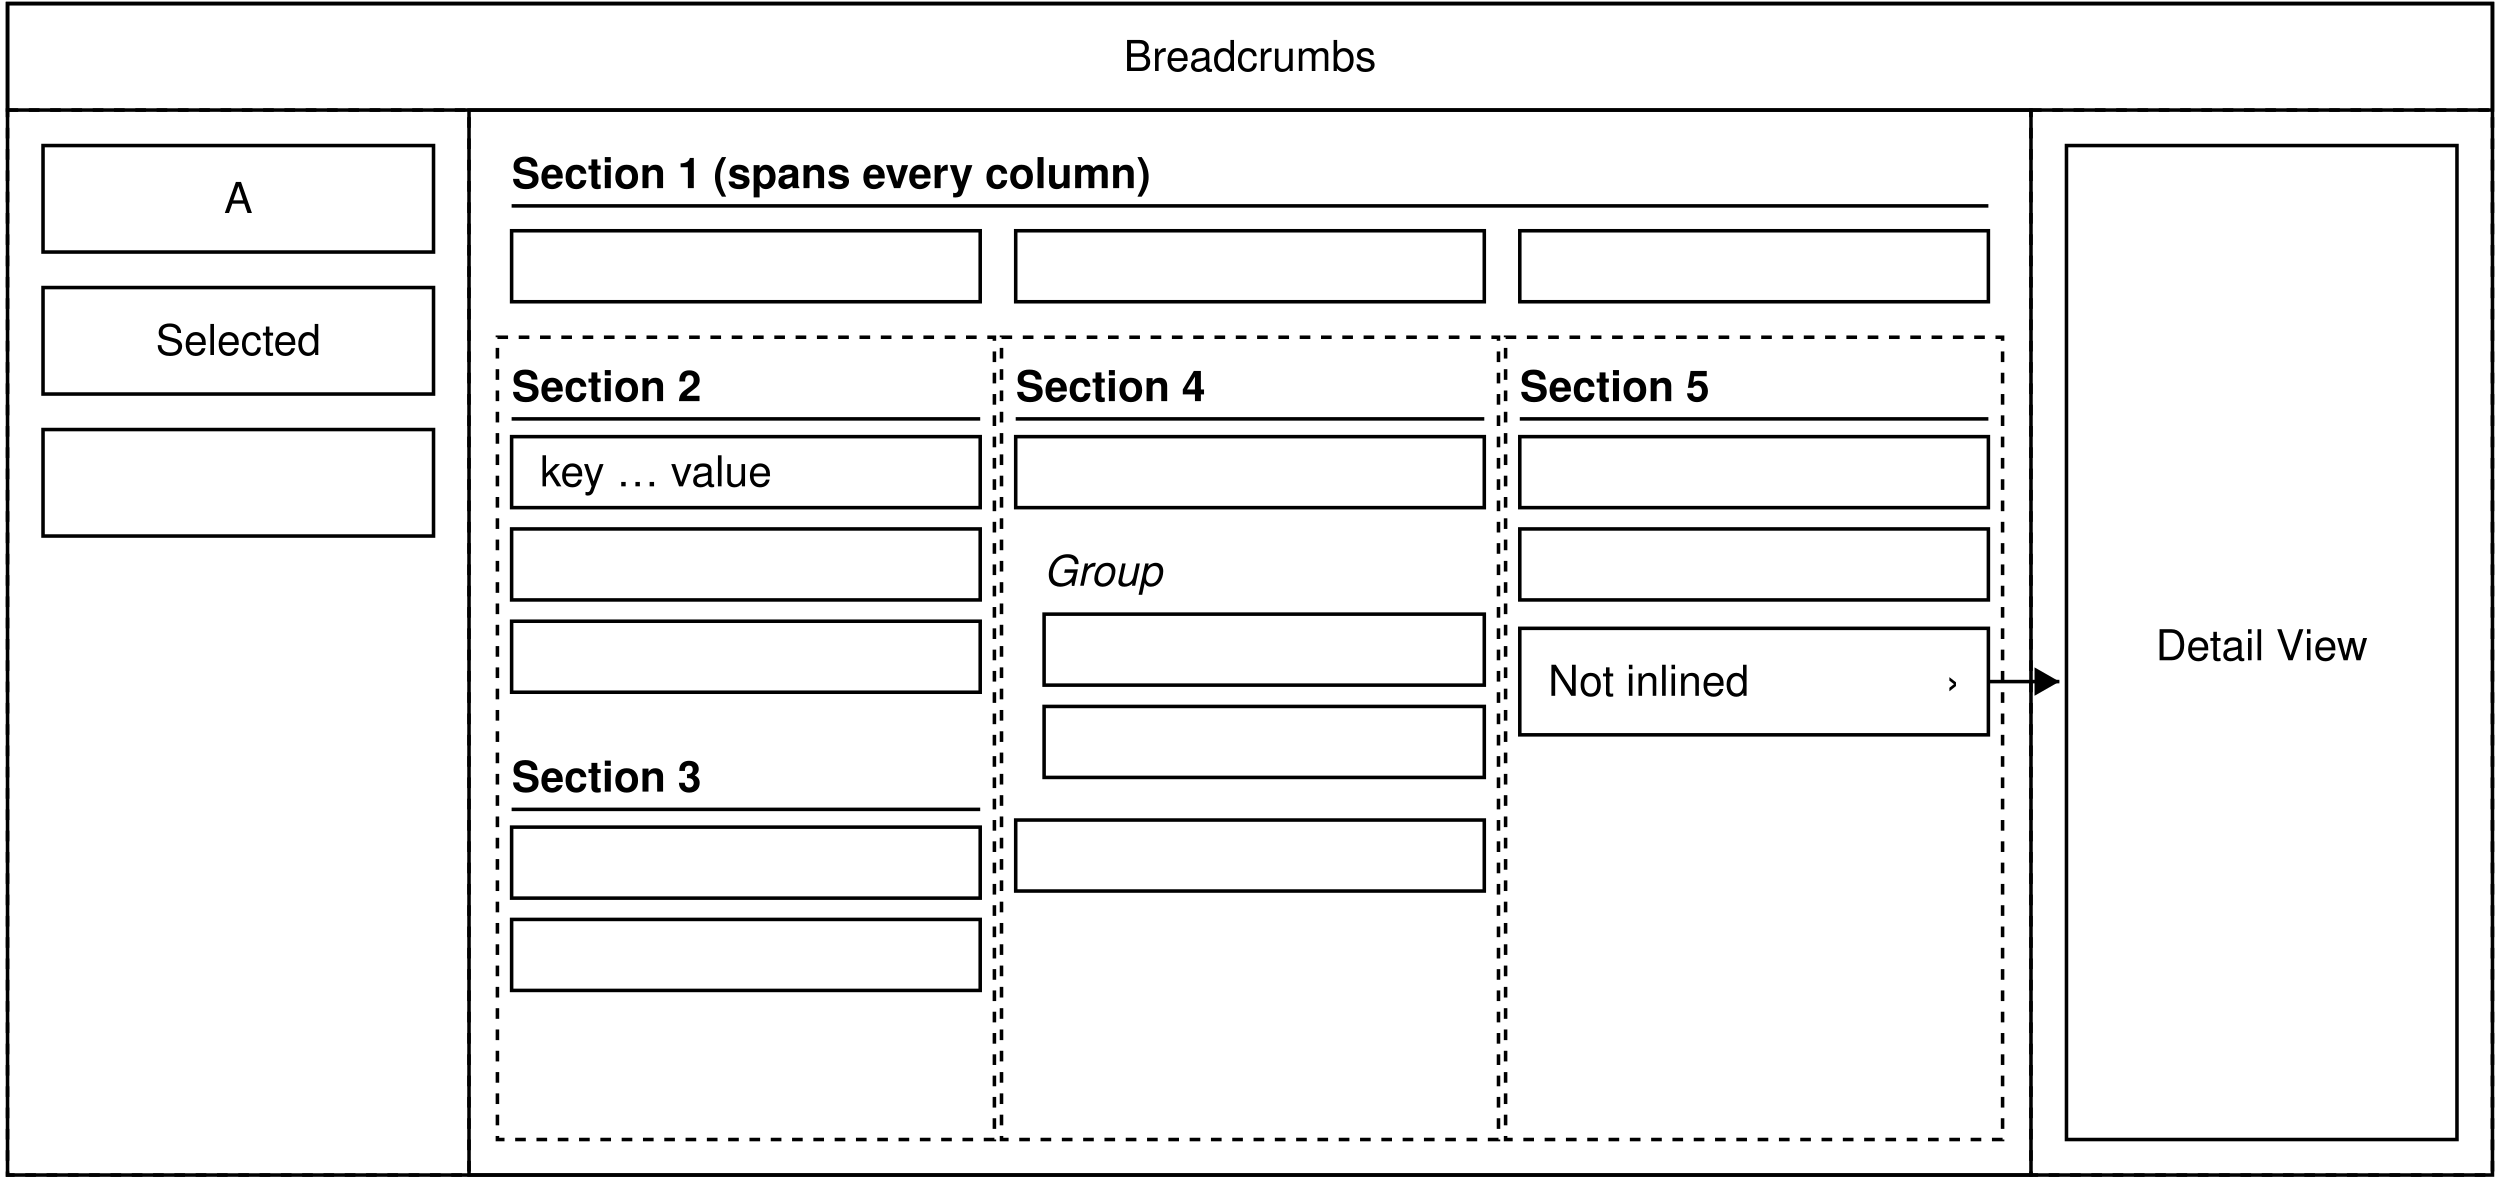
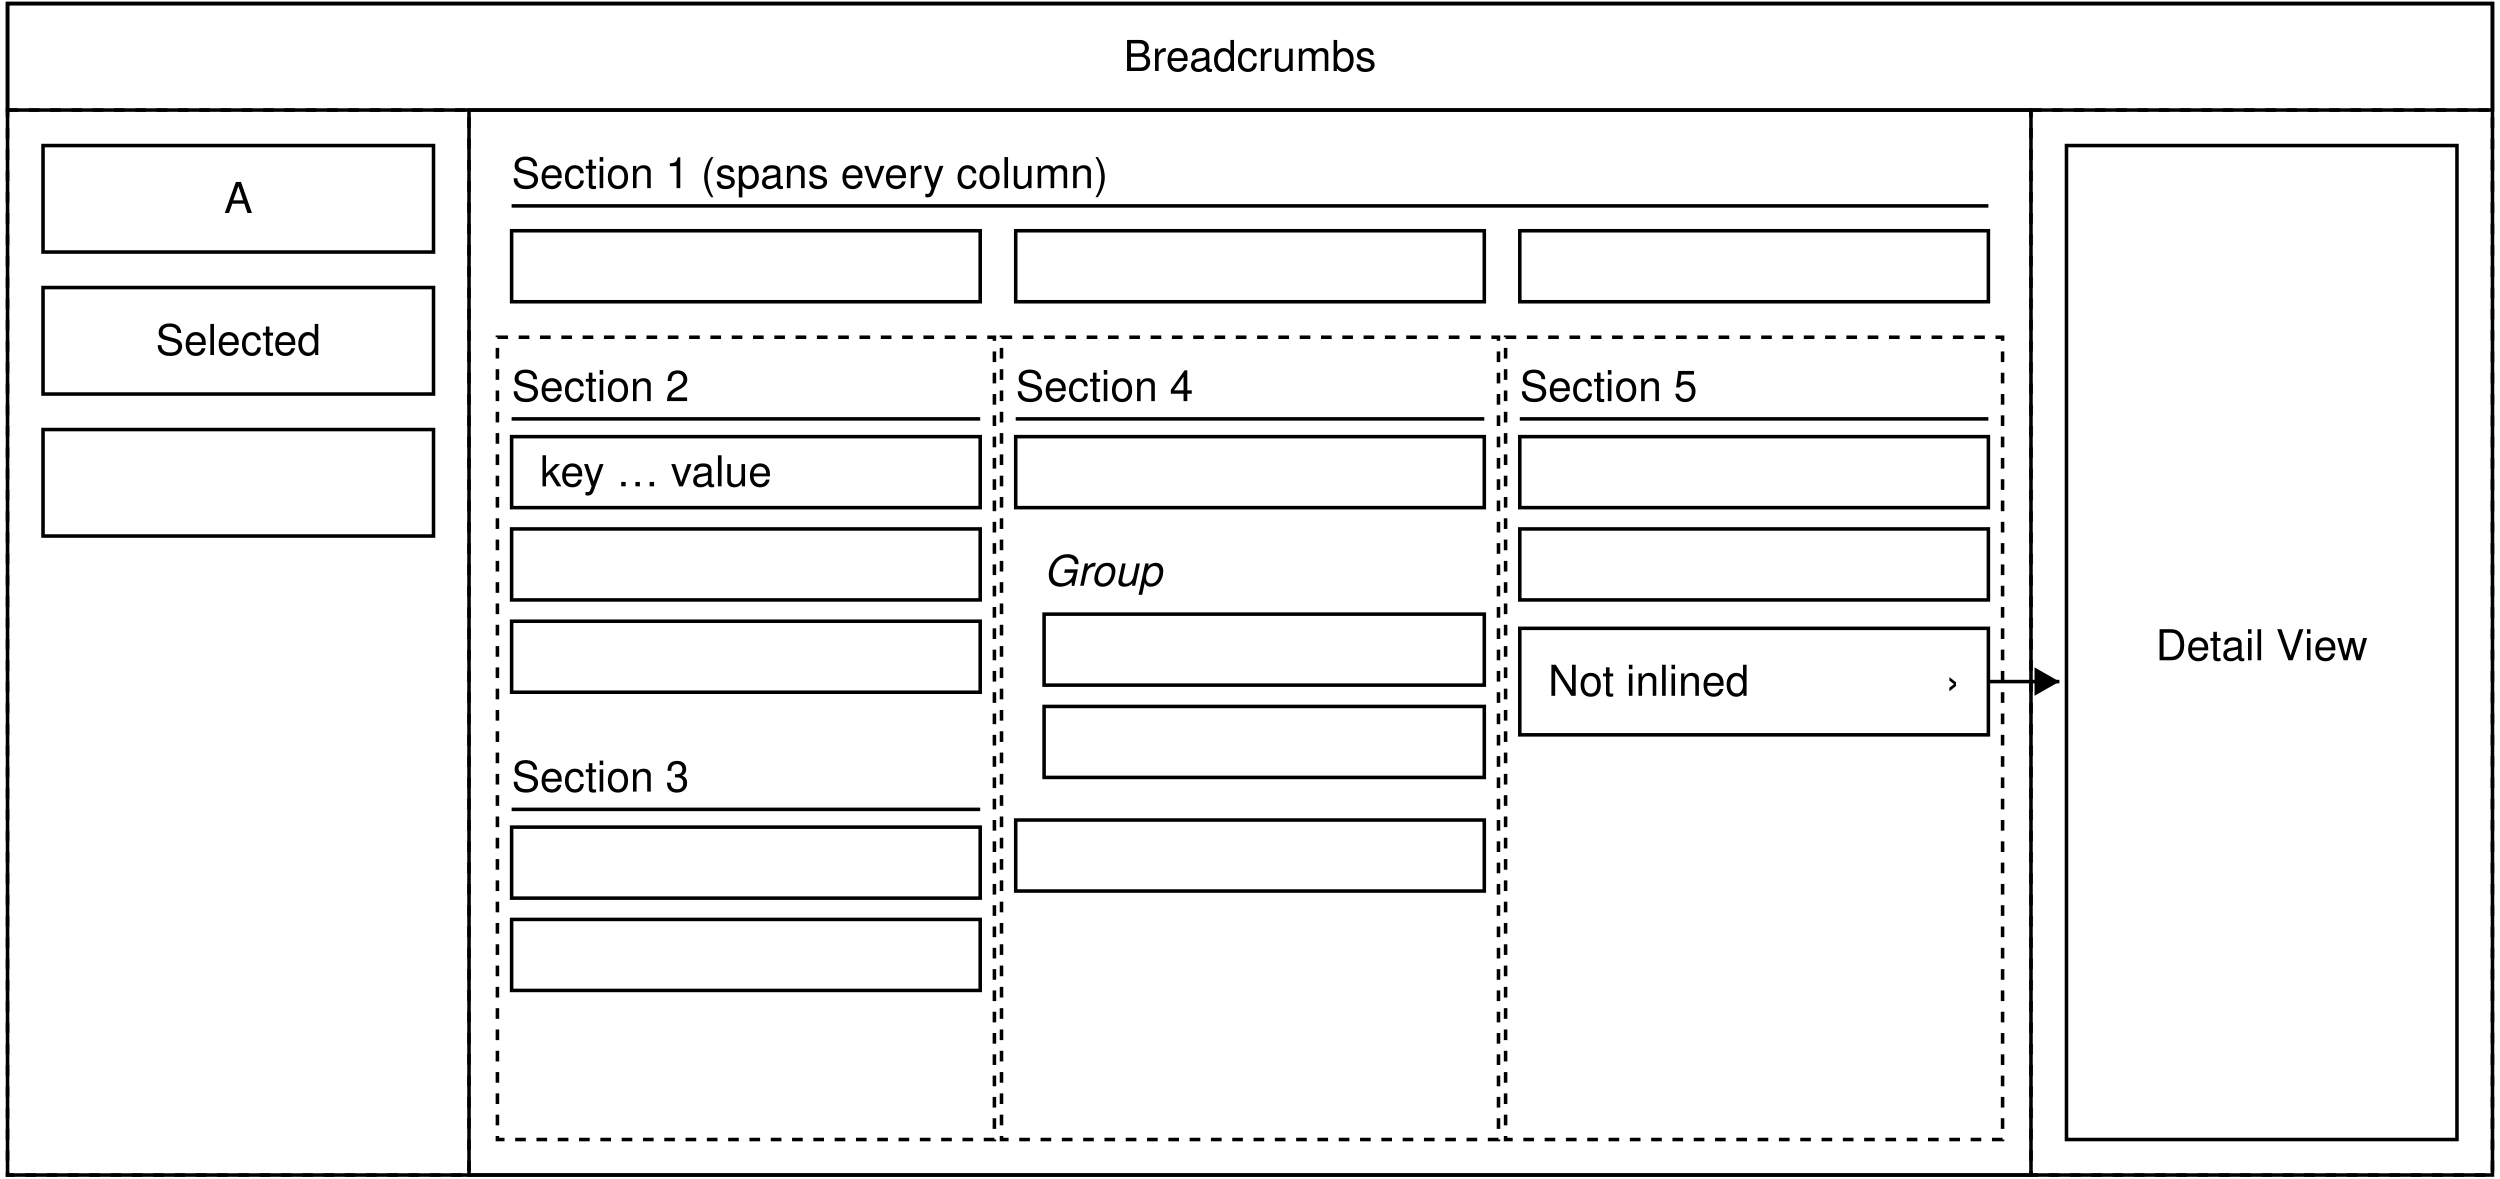
<svg xmlns="http://www.w3.org/2000/svg" version="1.1" width="700px" height="330px" viewBox="-1 -1 702 332" role="img" aria-labelledby="title desc">
  <defs />
  <g fill="none" stroke="#000000" stroke-width="1" vector-effect="non-scaling-stroke">
    <rect x="0" y="0" width="700" height="330" />
    <rect x="0" y="0" width="700" height="30" />
    <rect x="0" y="30" width="130" height="300" stroke-dasharray="3 3" />
    <rect x="10" y="40" width="110" height="30" />
    <rect x="10" y="80" width="110" height="30" />
    <rect x="10" y="120" width="110" height="30" />
    <rect x="130" y="30" width="440" height="300" />
    <rect x="570" y="30" width="130" height="300" stroke-dasharray="3 3" />
    <rect x="580" y="40" width="110" height="280" />
    <line x1="142" y1="57" x2="558" y2="57" />
    <rect x="142" y="64" width="132" height="20" />
    <rect x="284" y="64" width="132" height="20" />
    <rect x="426" y="64" width="132" height="20" />
    <rect x="138" y="94" width="140" height="226" stroke-dasharray="3 3" />
    <rect x="280" y="94" width="140" height="226" stroke-dasharray="3 3" />
    <rect x="422" y="94" width="140" height="226" stroke-dasharray="3 3" />
    <line x1="142" y1="117" x2="274" y2="117" />
    <rect x="142" y="122" width="132" height="20" />
    <rect x="142" y="148" width="132" height="20" />
    <rect x="142" y="174" width="132" height="20" />
    <line x1="142" y1="227" x2="274" y2="227" />
    <rect x="142" y="232" width="132" height="20" />
    <rect x="142" y="258" width="132" height="20" />
    <line x1="284" y1="117" x2="416" y2="117" />
    <rect x="284" y="122" width="132" height="20" />
    <rect x="292" y="172" width="124" height="20" />
    <rect x="292" y="198" width="124" height="20" />
    <rect x="284" y="230" width="132" height="20" />
    <line x1="426" y1="117" x2="558" y2="117" />
    <rect x="426" y="122" width="132" height="20" />
    <rect x="426" y="148" width="132" height="20" />
    <rect x="426" y="176" width="132" height="30" />
    <line x1="558" y1="191" x2="578" y2="191" />
  </g>
  <g fill="#000000" font-family="Helvetica" font-size="12px" text-anchor="middle">
    <text x="350.0" y="19">Breadcrumbs</text>
    <text x="65.0" y="59.0">A</text>
    <text x="65.0" y="99.0">Selected</text>
    <text x="635" y="185">Detail View</text>
-     <text x="142" y="52" text-anchor="start" font-weight="bold">Section 1 (spans every column)</text>
-     <text x="142" y="112" text-anchor="start" font-weight="bold">Section 2</text>
+     <text x="142" y="52" text-anchor="start">Section 1 (spans every column)</text>
+     <text x="142" y="112" text-anchor="start">Section 2</text>
    <text x="150" y="136" text-anchor="start">key … value</text>
-     <text x="142" y="222" text-anchor="start" font-weight="bold">Section 3</text>
-     <text x="284" y="112" text-anchor="start" font-weight="bold">Section 4</text>
+     <text x="142" y="222" text-anchor="start">Section 3</text>
+     <text x="284" y="112" text-anchor="start">Section 4</text>
    <text x="292" y="164" text-anchor="start" font-style="italic">Group</text>
-     <text x="426" y="112" text-anchor="start" font-weight="bold">Section 5</text>
+     <text x="426" y="112" text-anchor="start">Section 5</text>
    <text x="434" y="195" text-anchor="start">Not inlined</text>
    <text x="548" y="195">›</text>
    <path d="M578 191 L571 187 L571 195 Z" stroke="none" />
  </g>
</svg>
